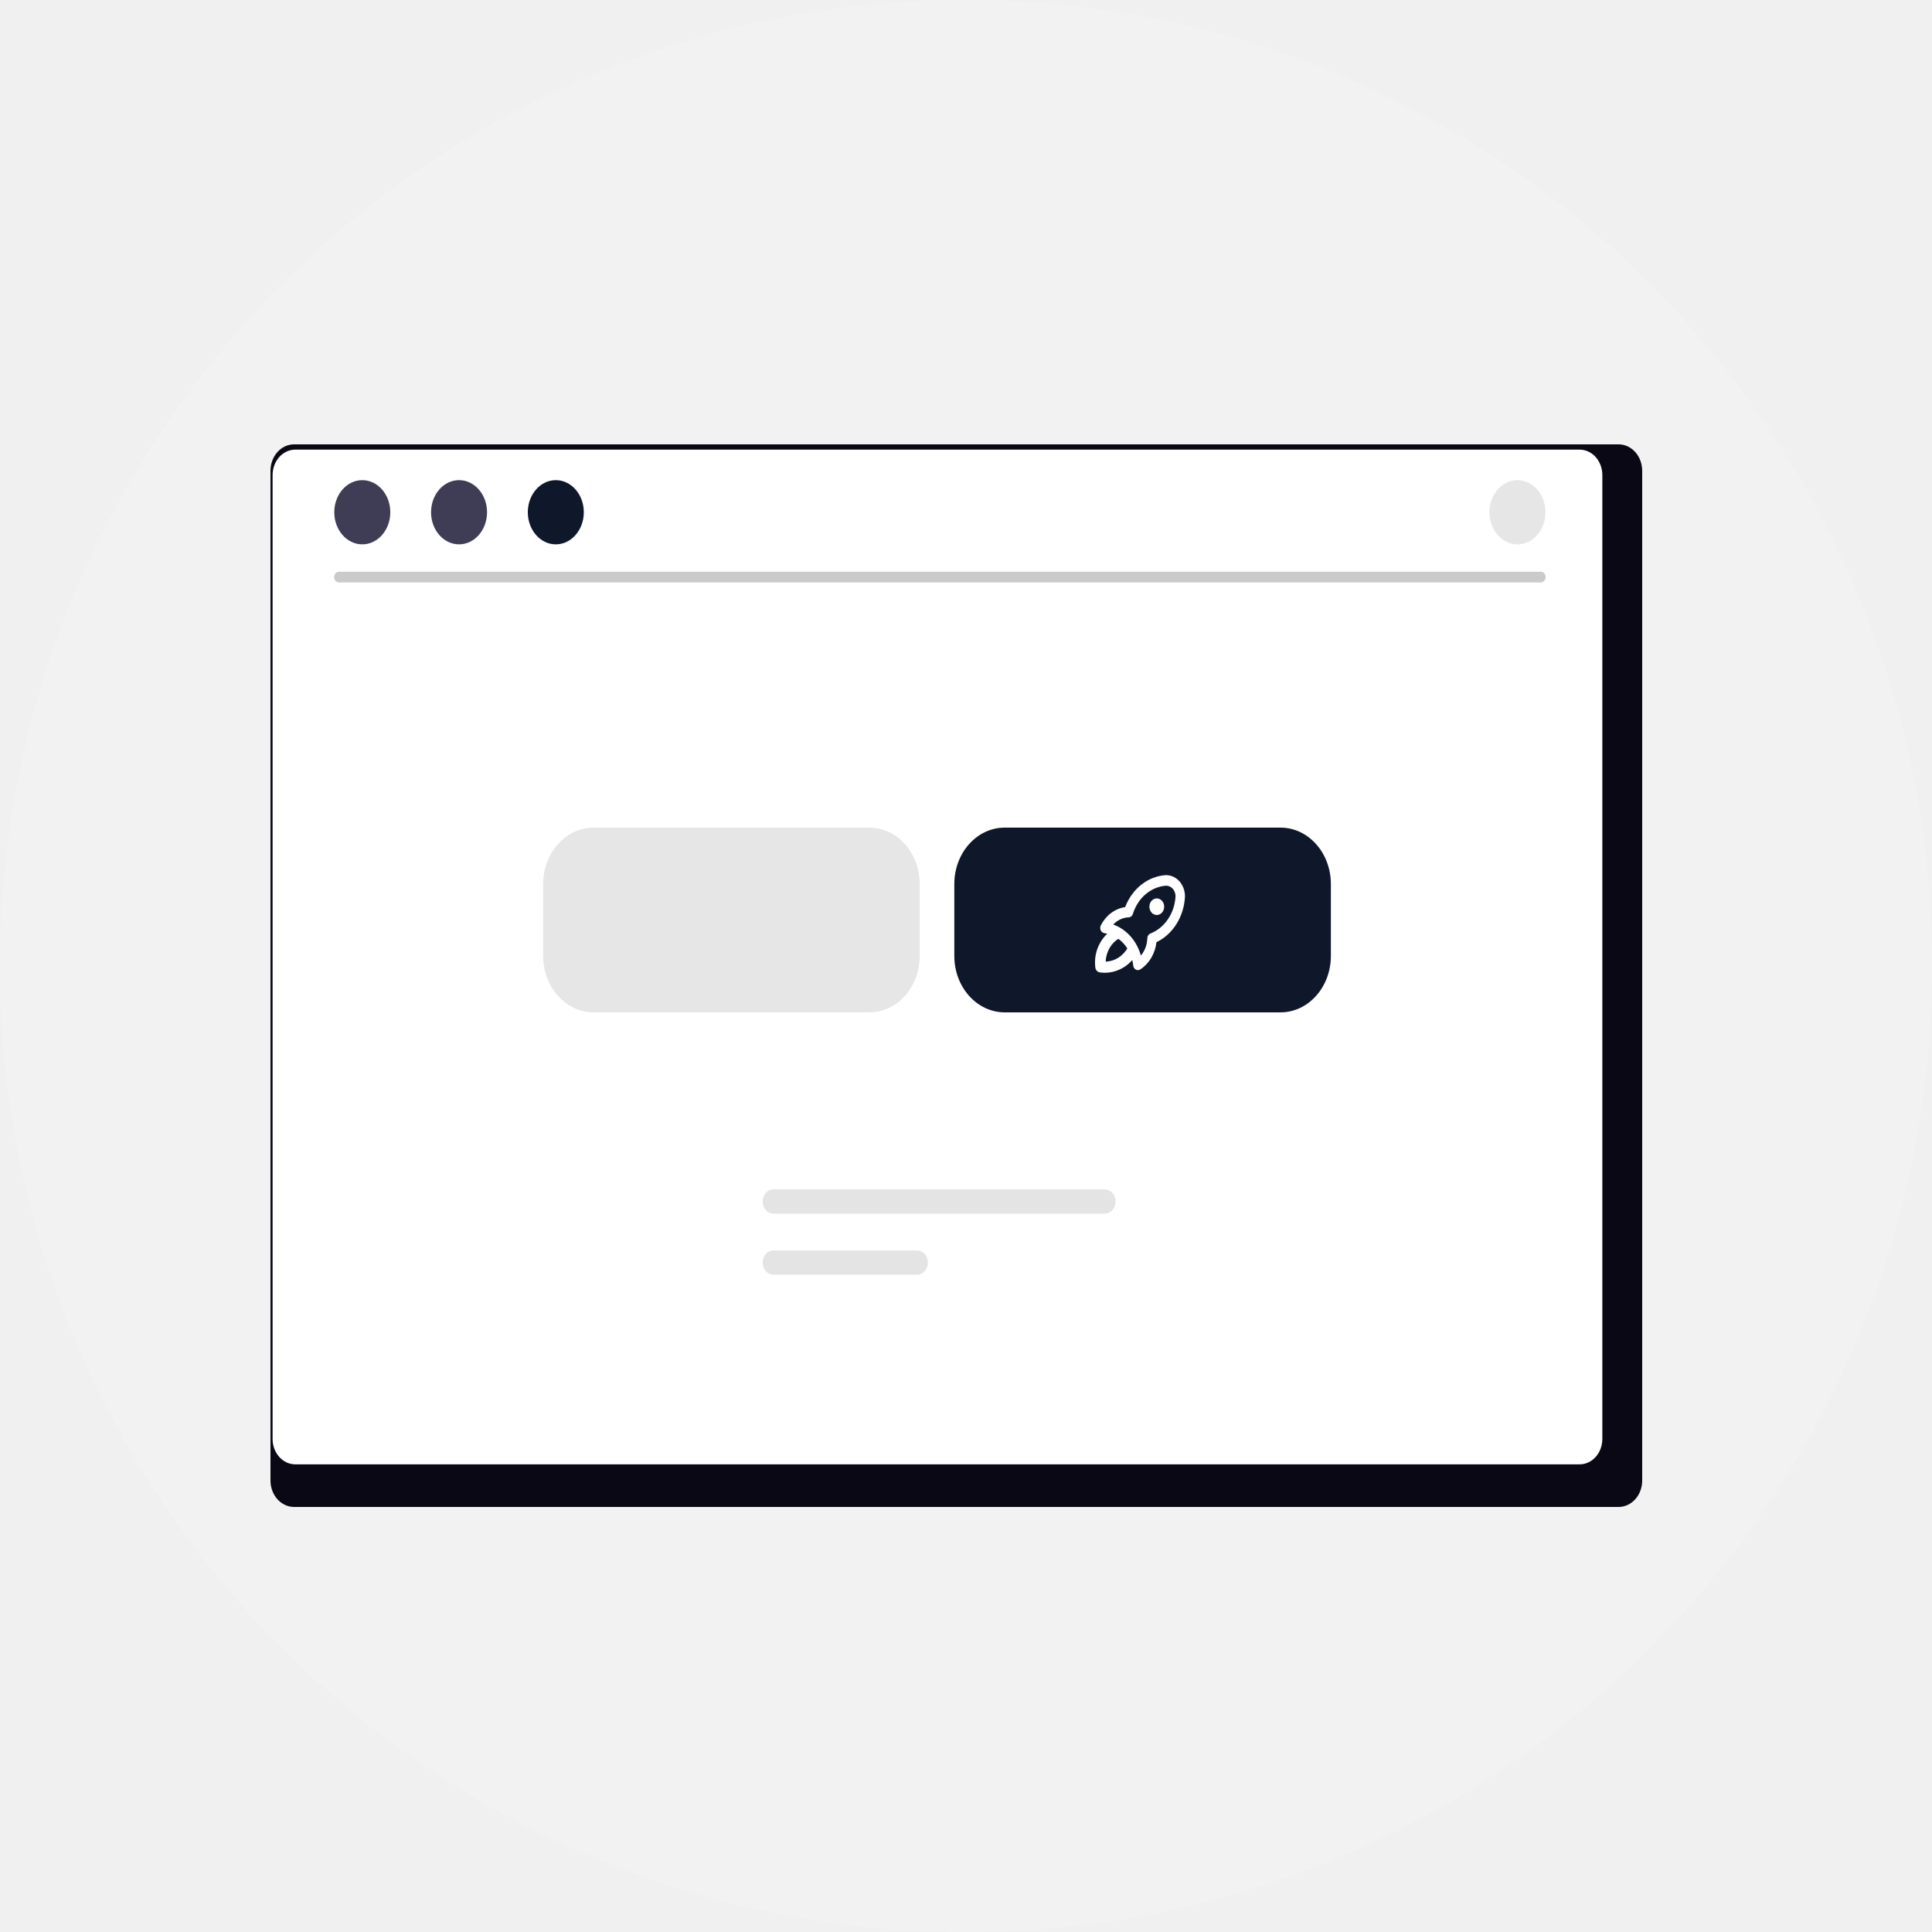
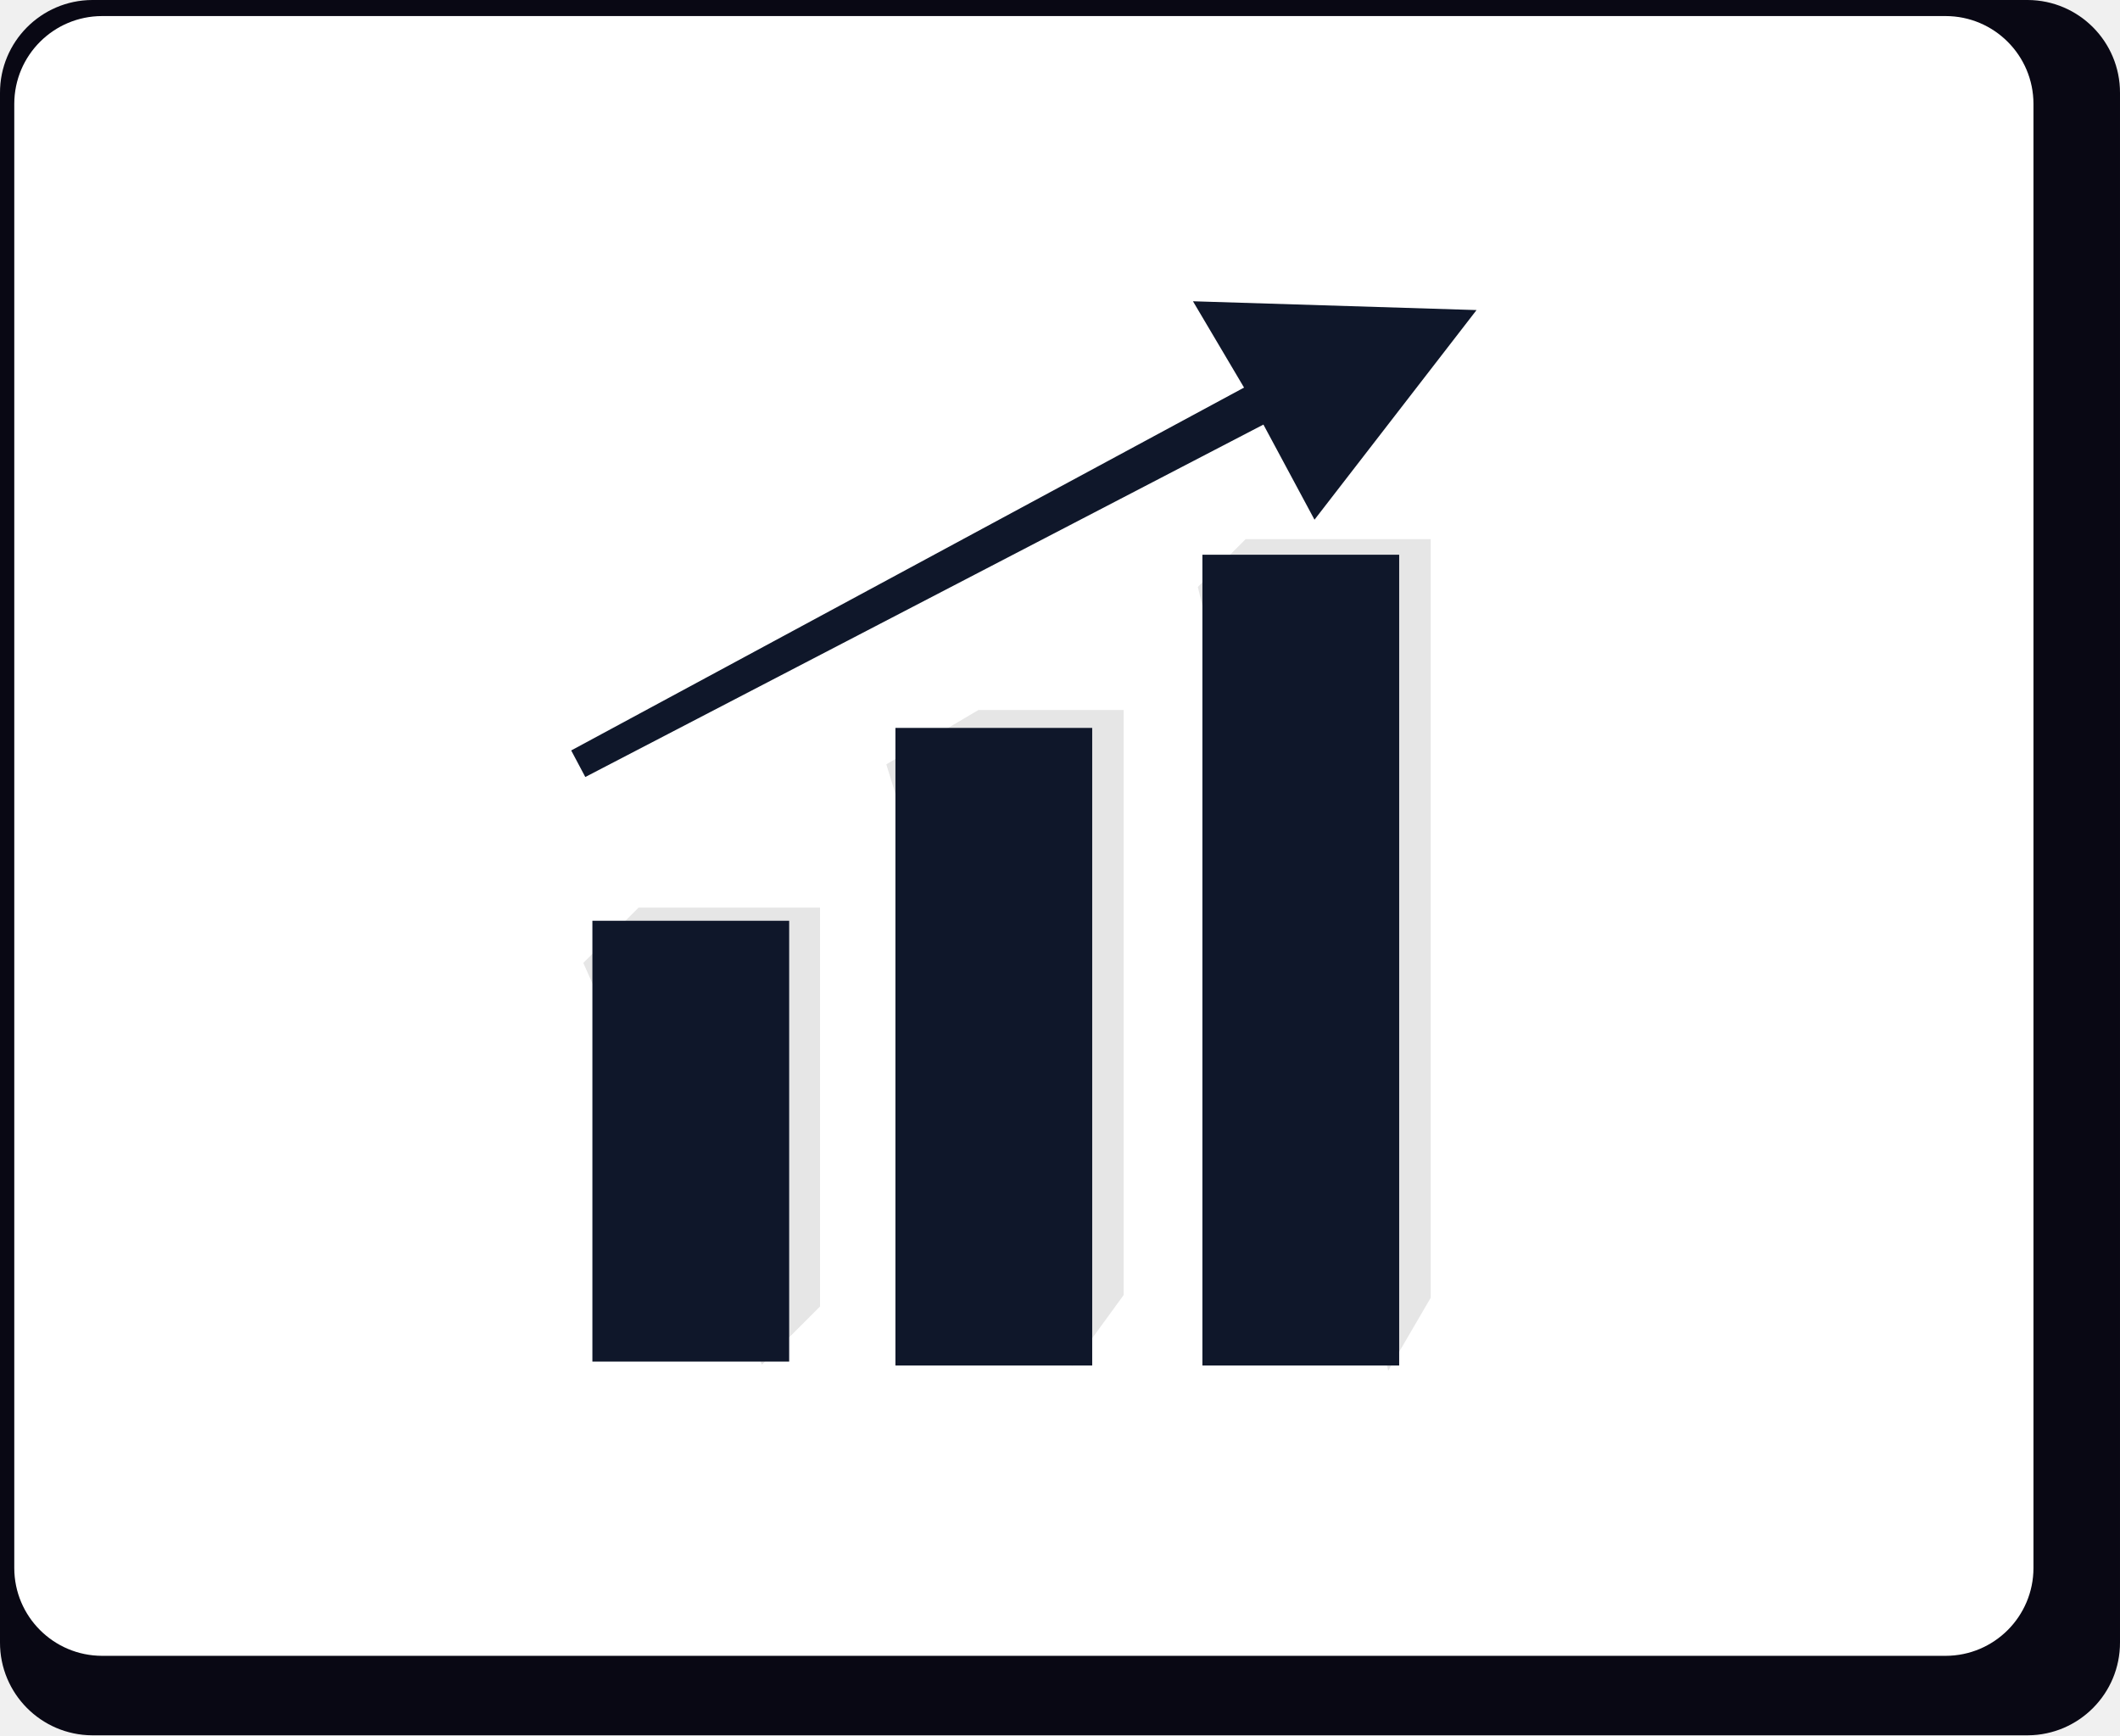
- <svg xmlns="http://www.w3.org/2000/svg" width="100" height="100" viewBox="0 0 100 100" fill="none">
-   <circle cx="50" cy="50" r="50" fill="#F2F2F2" />
-   <g clip-path="url(#clip0_18_56)">
-     <path d="M83.791 23H15.209C14.886 23.003 14.577 23.15 14.35 23.409C14.124 23.667 13.998 24.016 14 24.379V76.624C13.998 76.986 14.124 77.334 14.351 77.591C14.578 77.849 14.886 77.996 15.209 77.999H83.791C84.114 77.996 84.422 77.849 84.649 77.591C84.876 77.334 85.002 76.986 85 76.624V24.379C85.002 24.016 84.876 23.668 84.65 23.409C84.423 23.151 84.115 23.003 83.791 23L83.791 23Z" fill="#090814" />
-     <path d="M73.731 23.273H15.274C15.001 23.274 14.739 23.396 14.545 23.613C14.352 23.83 14.244 24.124 14.244 24.431V68.298C14.244 68.604 14.353 68.898 14.546 69.114C14.739 69.331 15.001 69.453 15.274 69.453H73.731C74.004 69.453 74.266 69.331 74.459 69.114C74.652 68.898 74.761 68.604 74.761 68.298V24.431C74.761 24.125 74.653 23.831 74.46 23.613C74.267 23.396 74.005 23.274 73.731 23.273V23.273Z" fill="#090814" />
-     <path d="M81.764 23.273H15.281C14.97 23.274 14.672 23.413 14.452 23.659C14.232 23.906 14.109 24.241 14.109 24.59V74.479C14.109 74.828 14.233 75.162 14.453 75.409C14.672 75.655 14.97 75.794 15.281 75.794H81.764C82.075 75.794 82.373 75.655 82.593 75.409C82.813 75.162 82.936 74.828 82.937 74.479V24.59C82.937 24.241 82.813 23.906 82.594 23.659C82.374 23.413 82.076 23.273 81.765 23.273L81.764 23.273Z" fill="white" />
-     <path d="M79.752 30.147H17.544C17.479 30.147 17.416 30.118 17.369 30.066C17.323 30.014 17.297 29.943 17.297 29.87C17.297 29.796 17.323 29.725 17.369 29.673C17.416 29.621 17.479 29.592 17.544 29.592H79.752C79.818 29.592 79.88 29.621 79.927 29.673C79.973 29.725 79.999 29.796 79.999 29.87C79.999 29.943 79.973 30.014 79.927 30.066C79.88 30.118 79.817 30.147 79.752 30.147Z" fill="#CACACA" />
-     <path d="M18.752 28.176C19.553 28.176 20.202 27.432 20.202 26.514C20.202 25.596 19.553 24.852 18.752 24.852C17.951 24.852 17.302 25.596 17.302 26.514C17.302 27.432 17.951 28.176 18.752 28.176Z" fill="#3F3D56" />
-     <path d="M23.76 28.176C24.561 28.176 25.21 27.432 25.21 26.514C25.21 25.596 24.561 24.852 23.76 24.852C22.96 24.852 22.311 25.596 22.311 26.514C22.311 27.432 22.96 28.176 23.76 28.176Z" fill="#3F3D56" />
-     <path d="M28.769 28.176C29.569 28.176 30.218 27.432 30.218 26.514C30.218 25.596 29.569 24.852 28.769 24.852C27.968 24.852 27.319 25.596 27.319 26.514C27.319 27.432 27.968 28.176 28.769 28.176Z" fill="#0F172A" />
-     <path d="M78.544 28.176C79.345 28.176 79.994 27.432 79.994 26.514C79.994 25.596 79.345 24.852 78.544 24.852C77.743 24.852 77.094 25.596 77.094 26.514C77.094 27.432 77.743 28.176 78.544 28.176Z" fill="#E6E6E6" />
-     <path d="M66.281 42.838H52C50.561 42.838 49.395 44.146 49.395 45.759V49.478C49.395 51.091 50.561 52.399 52 52.399H66.281C67.72 52.399 68.886 51.091 68.886 49.478V45.759C68.886 44.146 67.72 42.838 66.281 42.838Z" fill="#0F172A" />
-     <path d="M45 42.838H30.719C29.28 42.838 28.114 44.146 28.114 45.759V49.478C28.114 51.091 29.28 52.399 30.719 52.399H45C46.439 52.399 47.605 51.091 47.605 49.478V45.759C47.605 44.146 46.439 42.838 45 42.838Z" fill="#E6E6E6" />
-     <path d="M58.897 50.214C58.837 50.214 58.78 50.19 58.735 50.145C58.691 50.101 58.662 50.04 58.655 49.973C58.609 49.547 58.438 49.151 58.167 48.847C57.898 48.545 57.546 48.353 57.168 48.301C57.127 48.296 57.087 48.28 57.053 48.254C57.019 48.228 56.992 48.192 56.973 48.151C56.955 48.11 56.946 48.064 56.948 48.017C56.95 47.971 56.962 47.926 56.983 47.887C57.114 47.633 57.296 47.417 57.513 47.255C57.731 47.093 57.979 46.989 58.238 46.951C58.417 46.482 58.709 46.079 59.081 45.786C59.454 45.494 59.892 45.324 60.346 45.297C60.35 45.297 60.355 45.297 60.359 45.297C60.617 45.297 60.865 45.412 61.048 45.617C61.23 45.822 61.333 46.099 61.334 46.389C61.334 46.394 61.334 46.399 61.334 46.404C61.309 46.913 61.157 47.404 60.897 47.822C60.636 48.239 60.276 48.567 59.858 48.767C59.824 49.059 59.731 49.338 59.585 49.583C59.44 49.827 59.246 50.031 59.019 50.178C58.982 50.202 58.94 50.214 58.897 50.214ZM57.621 47.854C57.957 47.973 58.263 48.181 58.512 48.46C58.761 48.74 58.946 49.083 59.052 49.459C59.257 49.217 59.375 48.899 59.384 48.566C59.386 48.511 59.402 48.457 59.431 48.413C59.461 48.369 59.501 48.335 59.547 48.317C59.91 48.175 60.227 47.915 60.458 47.571C60.69 47.226 60.825 46.813 60.846 46.382C60.844 46.24 60.793 46.104 60.703 46.003C60.613 45.902 60.492 45.845 60.365 45.843C59.981 45.867 59.612 46.018 59.305 46.278C58.998 46.537 58.766 46.892 58.639 47.3C58.623 47.351 58.593 47.397 58.554 47.429C58.514 47.462 58.467 47.48 58.418 47.482C58.12 47.492 57.837 47.624 57.621 47.854Z" fill="white" />
-     <path d="M57.182 50.349C57.098 50.349 57.014 50.343 56.931 50.331C56.873 50.325 56.818 50.297 56.775 50.252C56.732 50.208 56.703 50.148 56.694 50.083C56.644 49.683 56.709 49.275 56.881 48.92C57.058 48.555 57.329 48.257 57.659 48.066C57.722 48.028 57.796 48.018 57.865 48.038C57.935 48.059 57.995 48.108 58.034 48.175C58.052 48.208 58.063 48.245 58.067 48.283C58.072 48.322 58.069 48.361 58.059 48.397C58.049 48.434 58.032 48.469 58.01 48.498C57.988 48.527 57.961 48.551 57.93 48.568C57.728 48.681 57.557 48.852 57.434 49.064C57.311 49.275 57.24 49.52 57.229 49.772C57.461 49.767 57.687 49.698 57.888 49.57C58.089 49.442 58.259 49.26 58.381 49.04C58.42 48.972 58.48 48.923 58.55 48.903C58.62 48.883 58.693 48.892 58.757 48.93C58.788 48.947 58.815 48.971 58.837 49C58.86 49.03 58.876 49.064 58.886 49.101C58.896 49.138 58.899 49.177 58.895 49.215C58.89 49.253 58.879 49.29 58.861 49.323C58.667 49.679 58.382 49.962 58.044 50.136C57.774 50.276 57.48 50.349 57.182 50.349Z" fill="white" />
-     <path d="M59.875 47.36C59.8 47.36 59.726 47.335 59.663 47.288C59.6 47.241 59.551 47.174 59.522 47.095C59.493 47.017 59.485 46.931 59.5 46.848C59.515 46.764 59.551 46.688 59.605 46.628C59.658 46.568 59.726 46.527 59.801 46.511C59.875 46.494 59.952 46.502 60.022 46.535C60.092 46.567 60.151 46.622 60.193 46.693C60.235 46.764 60.258 46.846 60.258 46.931C60.258 47.045 60.217 47.154 60.146 47.234C60.074 47.315 59.977 47.36 59.875 47.36Z" fill="white" />
-     <path d="M40.033 62.816H57.184C57.332 62.816 57.474 62.75 57.579 62.632C57.684 62.514 57.743 62.355 57.743 62.188C57.743 62.022 57.684 61.862 57.579 61.745C57.474 61.627 57.332 61.561 57.184 61.561H40.033C39.885 61.561 39.742 61.627 39.638 61.745C39.533 61.862 39.474 62.022 39.474 62.188C39.474 62.355 39.533 62.514 39.638 62.632C39.742 62.75 39.885 62.816 40.033 62.816Z" fill="#E4E4E4" />
-     <path d="M40.033 65.979H47.468C47.616 65.979 47.758 65.913 47.863 65.795C47.968 65.678 48.027 65.518 48.027 65.352C48.027 65.186 47.968 65.026 47.863 64.908C47.758 64.791 47.616 64.725 47.468 64.725H40.033C39.885 64.725 39.742 64.791 39.638 64.908C39.533 65.026 39.474 65.186 39.474 65.352C39.474 65.518 39.533 65.678 39.638 65.796C39.742 65.913 39.885 65.979 40.033 65.979V65.979Z" fill="#E4E4E4" />
+ <svg xmlns="http://www.w3.org/2000/svg" width="800.243" height="654.979" viewBox="0 0 800.243 654.979" role="img" artist="Katerina Limpitsouni" source="https://undraw.co/">
+   <g id="Group_18" data-name="Group 18" transform="translate(2991 -16175)">
+     <path id="Path_27-1493" data-name="Path 27" d="M765.442,654.979H34.8A34.98,34.98,0,0,1,0,619.9V35.078A34.98,34.98,0,0,1,34.8,0H765.442a34.98,34.98,0,0,1,34.8,35.078V619.9a34.98,34.98,0,0,1-34.8,35.078Z" transform="translate(-2991 16175)" fill="#090814" />
+     <path id="Path_28-1494" data-name="Path 28" d="M732.18,622.442H36.28A33.184,33.184,0,0,1,3.134,589.3V36.674A33.184,33.184,0,0,1,36.28,3.527h695.9a33.184,33.184,0,0,1,33.146,33.146V589.3A33.184,33.184,0,0,1,732.18,622.442Z" transform="translate(-2988.746 16177.536)" fill="#fff" />
+     <path id="Path_29-1495" data-name="Path 29" d="M107.668,211.022,128.54,190.15h68.489V340.723l-21.946,21.946Z" transform="translate(-2878.495 16327.41)" fill="#e6e6e6" />
+     <path id="Path_30-1496" data-name="Path 30" d="M189.944,158.961l34.77-20.508h54.816V359.27L260,386.077Z" transform="translate(-2846.383 16304.534)" fill="#e6e6e6" />
+     <path id="Path_31-1497" data-name="Path 31" d="M273.288,111.727l18.051-18.051h69.848V380.014l-16.028,27.5Z" transform="translate(-2812.134 16284.815)" fill="#e6e6e6" />
+     <rect id="Rectangle_22" data-name="Rectangle 22" width="74.278" height="166.384" transform="translate(-2767.388 16522.537)" fill="#0f172a" />
+     <rect id="Rectangle_23" data-name="Rectangle 23" width="74.278" height="240.662" transform="translate(-2653 16449.742)" fill="#0f172a" />
+     <rect id="Rectangle_24" data-name="Rectangle 24" width="74.278" height="306.027" transform="translate(-2537.127 16384.379)" fill="#0f172a" />
+     <path id="Path_32-1498" data-name="Path 32" d="M101.915,207.925,355.894,70.962,336.613,38.383l107.043,3.324-61.168,79.12-19.281-35.9L107.234,217.947Z" transform="translate(-2877.302 16250.327)" fill="#0f172a" />
  </g>
-   <defs>
-     <clipPath id="clip0_18_56">
-       <rect width="71" height="55" fill="white" transform="translate(14 23)" />
-     </clipPath>
-   </defs>
</svg>
